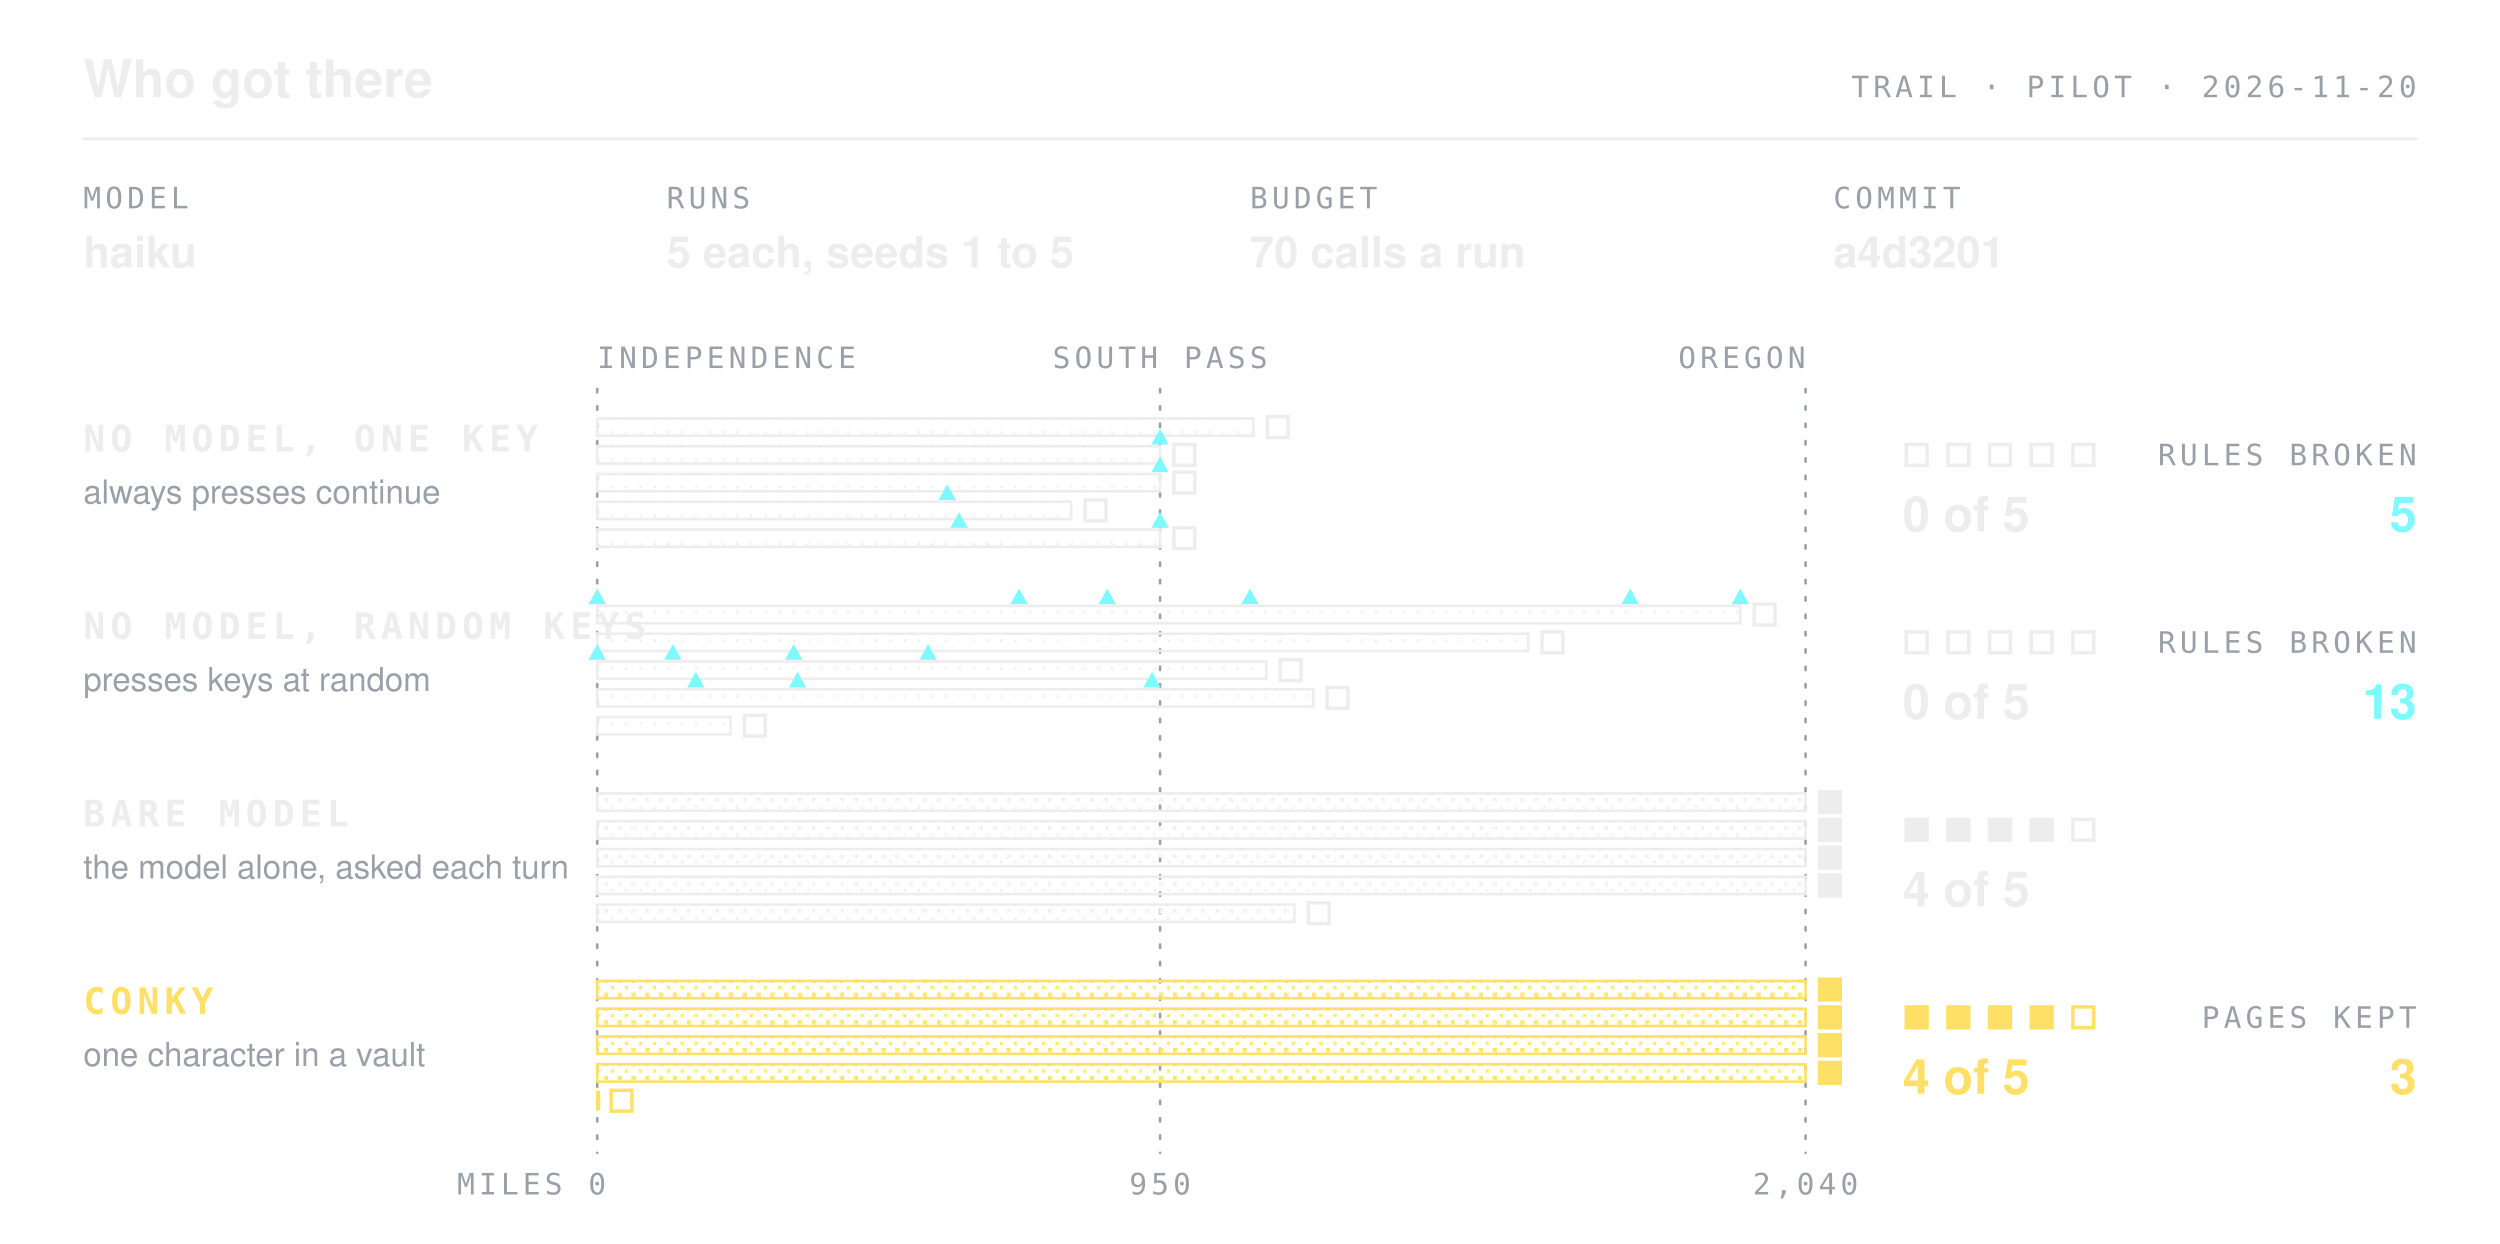
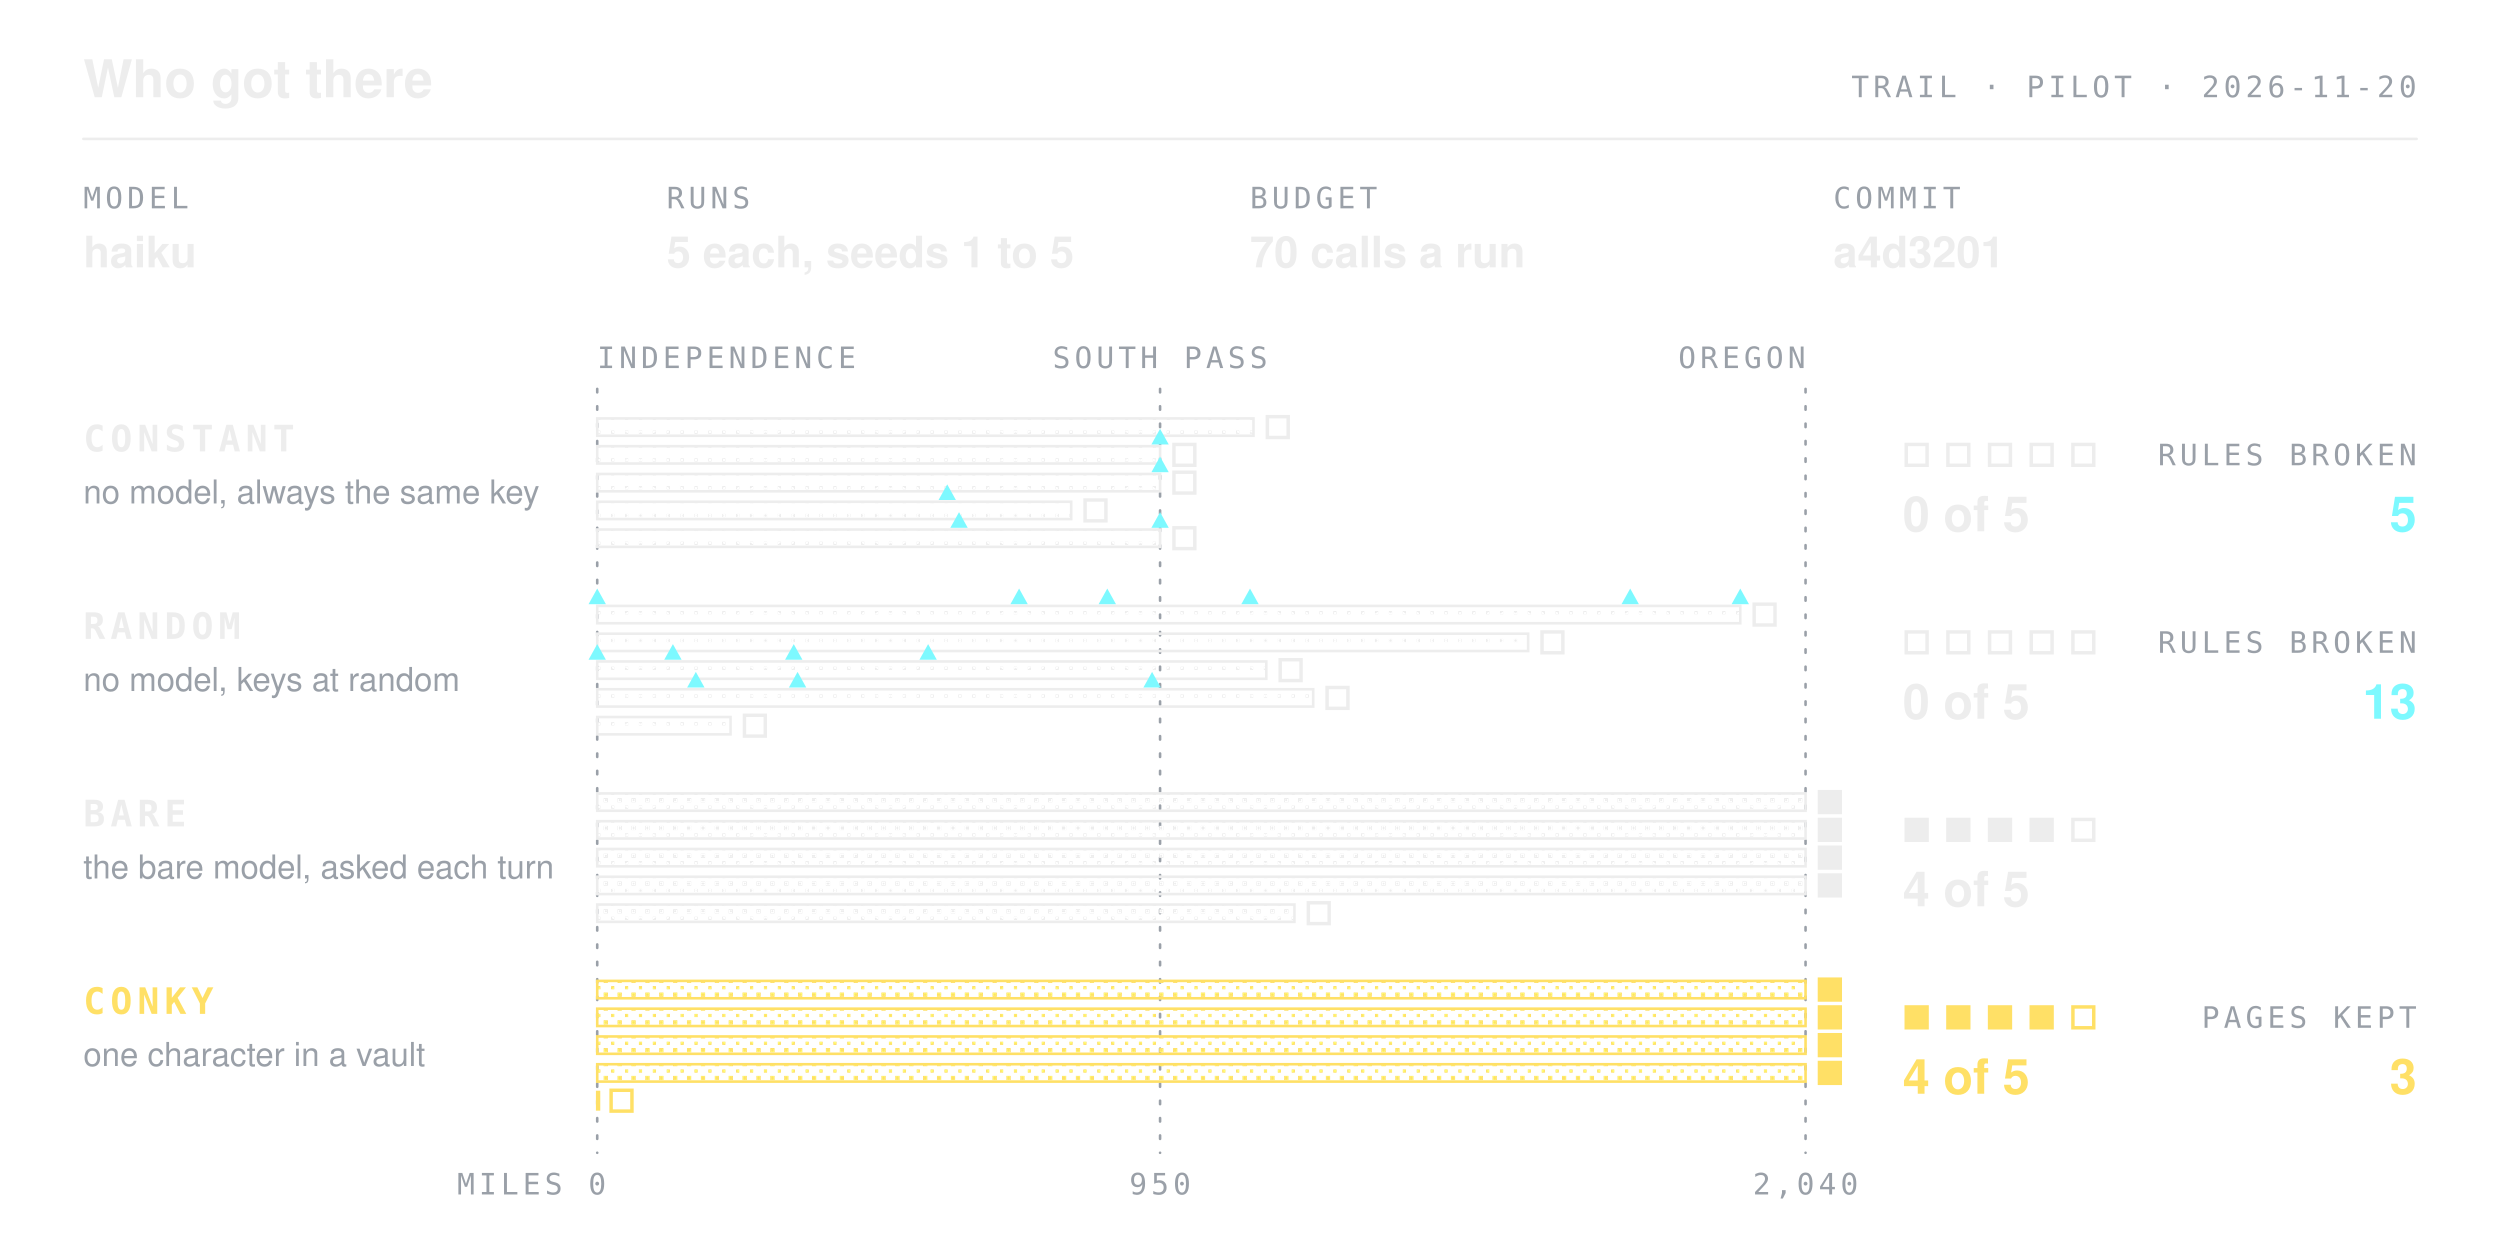
<svg xmlns="http://www.w3.org/2000/svg" width="720" height="358" viewBox="0 0 720 358" role="img" aria-label="Every run drawn as a bar from start to goal, one band per harness.">
  <defs>
    <pattern id="dots" width="4" height="4" patternUnits="userSpaceOnUse">
      <path d="M0 0h1v1h-1z" fill="#EDEDED" shape-rendering="crispEdges" />
    </pattern>
    <pattern id="dense" width="4" height="4" patternUnits="userSpaceOnUse">
      <path d="M0 0h1v1h-1zM2 2h1v1h-1z" fill="#EDEDED" shape-rendering="crispEdges" />
    </pattern>
    <pattern id="dense-accent" width="4" height="4" patternUnits="userSpaceOnUse">
      <path d="M0 0h1v1h-1zM2 2h1v1h-1z" fill="#FFE066" shape-rendering="crispEdges" />
    </pattern>
  </defs>
  <text x="24.0" y="28.0" font-family="-apple-system, BlinkMacSystemFont, 'Segoe UI', Helvetica, Arial, sans-serif" font-size="15" font-weight="bold" text-anchor="start" fill="#EDEDED">Who got there</text>
  <text x="696.0" y="28.0" font-family="ui-monospace, SFMono-Regular, Menlo, Consolas, monospace" font-size="8.5" font-weight="normal" text-anchor="end" fill="#9AA0A8" letter-spacing="0.14em">TRAIL · PILOT · 2026-11-20</text>
  <line x1="24.0" y1="40.0" x2="696.0" y2="40.0" stroke="#EDEDED" stroke-width="0.75" stroke-linecap="round" />
  <text x="24.0" y="60.0" font-family="ui-monospace, SFMono-Regular, Menlo, Consolas, monospace" font-size="8.5" font-weight="normal" text-anchor="start" fill="#9AA0A8" letter-spacing="0.14em">MODEL</text>
  <text x="24.0" y="77.0" font-family="-apple-system, BlinkMacSystemFont, 'Segoe UI', Helvetica, Arial, sans-serif" font-size="12.5" font-weight="bold" text-anchor="start" fill="#EDEDED">haiku</text>
  <text x="192.0" y="60.0" font-family="ui-monospace, SFMono-Regular, Menlo, Consolas, monospace" font-size="8.5" font-weight="normal" text-anchor="start" fill="#9AA0A8" letter-spacing="0.14em">RUNS</text>
  <text x="192.0" y="77.0" font-family="-apple-system, BlinkMacSystemFont, 'Segoe UI', Helvetica, Arial, sans-serif" font-size="12.5" font-weight="bold" text-anchor="start" fill="#EDEDED">5 each, seeds 1 to 5</text>
  <text x="360.0" y="60.0" font-family="ui-monospace, SFMono-Regular, Menlo, Consolas, monospace" font-size="8.5" font-weight="normal" text-anchor="start" fill="#9AA0A8" letter-spacing="0.14em">BUDGET</text>
  <text x="360.0" y="77.0" font-family="-apple-system, BlinkMacSystemFont, 'Segoe UI', Helvetica, Arial, sans-serif" font-size="12.5" font-weight="bold" text-anchor="start" fill="#EDEDED">70 calls a run</text>
  <text x="528.0" y="60.0" font-family="ui-monospace, SFMono-Regular, Menlo, Consolas, monospace" font-size="8.5" font-weight="normal" text-anchor="start" fill="#9AA0A8" letter-spacing="0.14em">COMMIT</text>
  <text x="528.0" y="77.0" font-family="-apple-system, BlinkMacSystemFont, 'Segoe UI', Helvetica, Arial, sans-serif" font-size="12.5" font-weight="bold" text-anchor="start" fill="#EDEDED">a4d3201</text>
  <text x="172.0" y="106.0" font-family="ui-monospace, SFMono-Regular, Menlo, Consolas, monospace" font-size="8.5" font-weight="normal" text-anchor="start" fill="#9AA0A8" letter-spacing="0.14em">INDEPENDENCE</text>
  <text x="520.0" y="106.0" font-family="ui-monospace, SFMono-Regular, Menlo, Consolas, monospace" font-size="8.5" font-weight="normal" text-anchor="end" fill="#9AA0A8" letter-spacing="0.14em">OREGON</text>
  <line x1="172.0" y1="112.0" x2="172.0" y2="332.0" stroke="#9AA0A8" stroke-width="0.75" stroke-linecap="round" stroke-dasharray="1 4" />
  <text x="172.0" y="344.0" font-family="ui-monospace, SFMono-Regular, Menlo, Consolas, monospace" font-size="8.5" font-weight="normal" text-anchor="middle" fill="#9AA0A8" letter-spacing="0.14em">0</text>
  <line x1="334.1" y1="112.0" x2="334.1" y2="332.0" stroke="#9AA0A8" stroke-width="0.75" stroke-linecap="round" stroke-dasharray="1 4" />
  <text x="334.1" y="344.0" font-family="ui-monospace, SFMono-Regular, Menlo, Consolas, monospace" font-size="8.5" font-weight="normal" text-anchor="middle" fill="#9AA0A8" letter-spacing="0.14em">950</text>
  <line x1="520.0" y1="112.0" x2="520.0" y2="332.0" stroke="#9AA0A8" stroke-width="0.75" stroke-linecap="round" stroke-dasharray="1 4" />
  <text x="520.0" y="344.0" font-family="ui-monospace, SFMono-Regular, Menlo, Consolas, monospace" font-size="8.5" font-weight="normal" text-anchor="middle" fill="#9AA0A8" letter-spacing="0.14em">2,040</text>
  <text x="334.1" y="106.0" font-family="ui-monospace, SFMono-Regular, Menlo, Consolas, monospace" font-size="8.5" font-weight="normal" text-anchor="middle" fill="#9AA0A8" letter-spacing="0.14em">SOUTH PASS</text>
  <text x="162.0" y="344.0" font-family="ui-monospace, SFMono-Regular, Menlo, Consolas, monospace" font-size="8.5" font-weight="normal" text-anchor="end" fill="#9AA0A8" letter-spacing="0.14em">MILES</text>
-   <text x="24.0" y="130.0" font-family="ui-monospace, SFMono-Regular, Menlo, Consolas, monospace" font-size="10.5" font-weight="bold" text-anchor="start" fill="#EDEDED" letter-spacing="0.14em">NO MODEL, ONE KEY</text>
-   <text x="24.0" y="145.0" font-family="-apple-system, BlinkMacSystemFont, 'Segoe UI', Helvetica, Arial, sans-serif" font-size="9.5" font-weight="normal" text-anchor="start" fill="#9AA0A8">always presses continue</text>
+   <text x="24.0" y="130.0" font-family="ui-monospace, SFMono-Regular, Menlo, Consolas, monospace" font-size="10.5" font-weight="bold" text-anchor="start" fill="#EDEDED" letter-spacing="0.14em">CONSTANT</text>
+   <text x="24.0" y="145.0" font-family="-apple-system, BlinkMacSystemFont, 'Segoe UI', Helvetica, Arial, sans-serif" font-size="9.5" font-weight="normal" text-anchor="start" fill="#9AA0A8">no model, always the same key</text>
  <rect x="172.0" y="120.5" width="189.0" height="5.0" fill="url(#dots)" stroke="#EDEDED" stroke-width="0.75" />
  <rect x="365.0" y="120.0" width="6.0" height="6.0" fill="none" stroke="#EDEDED" stroke-width="1.0" />
  <rect x="172.0" y="128.5" width="162.1" height="5.0" fill="url(#dots)" stroke="#EDEDED" stroke-width="0.75" />
  <path d="M331.6,128.0 h5 l-2.5,-4.5 Z" fill="#7DF9FF" stroke="none" stroke-width="1.2" stroke-linejoin="round" stroke-linecap="round" />
  <rect x="338.1" y="128.0" width="6.0" height="6.0" fill="none" stroke="#EDEDED" stroke-width="1.0" />
  <rect x="172.0" y="136.5" width="162.1" height="5.0" fill="url(#dots)" stroke="#EDEDED" stroke-width="0.75" />
  <path d="M331.6,136.0 h5 l-2.5,-4.5 Z" fill="#7DF9FF" stroke="none" stroke-width="1.2" stroke-linejoin="round" stroke-linecap="round" />
  <rect x="338.1" y="136.0" width="6.0" height="6.0" fill="none" stroke="#EDEDED" stroke-width="1.0" />
  <rect x="172.0" y="144.5" width="136.5" height="5.0" fill="url(#dots)" stroke="#EDEDED" stroke-width="0.75" />
  <path d="M270.3,144.0 h5 l-2.5,-4.5 Z" fill="#7DF9FF" stroke="none" stroke-width="1.2" stroke-linejoin="round" stroke-linecap="round" />
  <rect x="312.5" y="144.0" width="6.0" height="6.0" fill="none" stroke="#EDEDED" stroke-width="1.0" />
  <rect x="172.0" y="152.5" width="162.1" height="5.0" fill="url(#dots)" stroke="#EDEDED" stroke-width="0.75" />
  <path d="M273.7,152.0 h5 l-2.5,-4.5 Z" fill="#7DF9FF" stroke="none" stroke-width="1.2" stroke-linejoin="round" stroke-linecap="round" />
  <path d="M331.6,152.0 h5 l-2.5,-4.5 Z" fill="#7DF9FF" stroke="none" stroke-width="1.2" stroke-linejoin="round" stroke-linecap="round" />
  <rect x="338.1" y="152.0" width="6.0" height="6.0" fill="none" stroke="#EDEDED" stroke-width="1.0" />
  <rect x="549.0" y="128.0" width="6.0" height="6.0" fill="none" stroke="#EDEDED" stroke-width="1.0" />
  <rect x="561.0" y="128.0" width="6.0" height="6.0" fill="none" stroke="#EDEDED" stroke-width="1.0" />
  <rect x="573.0" y="128.0" width="6.0" height="6.0" fill="none" stroke="#EDEDED" stroke-width="1.0" />
  <rect x="585.0" y="128.0" width="6.0" height="6.0" fill="none" stroke="#EDEDED" stroke-width="1.0" />
  <rect x="597.0" y="128.0" width="6.0" height="6.0" fill="none" stroke="#EDEDED" stroke-width="1.0" />
  <text x="548.0" y="153.0" font-family="-apple-system, BlinkMacSystemFont, 'Segoe UI', Helvetica, Arial, sans-serif" font-size="14" font-weight="bold" text-anchor="start" fill="#EDEDED">0 of 5</text>
  <text x="696.0" y="153.0" font-family="-apple-system, BlinkMacSystemFont, 'Segoe UI', Helvetica, Arial, sans-serif" font-size="14" font-weight="bold" text-anchor="end" fill="#7DF9FF">5</text>
  <text x="696.0" y="134.0" font-family="ui-monospace, SFMono-Regular, Menlo, Consolas, monospace" font-size="8.5" font-weight="normal" text-anchor="end" fill="#9AA0A8" letter-spacing="0.14em">RULES BROKEN</text>
-   <text x="24.0" y="184.0" font-family="ui-monospace, SFMono-Regular, Menlo, Consolas, monospace" font-size="10.5" font-weight="bold" text-anchor="start" fill="#EDEDED" letter-spacing="0.14em">NO MODEL, RANDOM KEYS</text>
-   <text x="24.0" y="199.0" font-family="-apple-system, BlinkMacSystemFont, 'Segoe UI', Helvetica, Arial, sans-serif" font-size="9.5" font-weight="normal" text-anchor="start" fill="#9AA0A8">presses keys at random</text>
+   <text x="24.0" y="184.0" font-family="ui-monospace, SFMono-Regular, Menlo, Consolas, monospace" font-size="10.5" font-weight="bold" text-anchor="start" fill="#EDEDED" letter-spacing="0.14em">RANDOM</text>
+   <text x="24.0" y="199.0" font-family="-apple-system, BlinkMacSystemFont, 'Segoe UI', Helvetica, Arial, sans-serif" font-size="9.5" font-weight="normal" text-anchor="start" fill="#9AA0A8">no model, keys at random</text>
  <rect x="172.0" y="174.5" width="329.2" height="5.0" fill="url(#dots)" stroke="#EDEDED" stroke-width="0.75" />
  <path d="M169.5,174.0 h5 l-2.5,-4.5 Z" fill="#7DF9FF" stroke="none" stroke-width="1.2" stroke-linejoin="round" stroke-linecap="round" />
  <path d="M291.0,174.0 h5 l-2.5,-4.5 Z" fill="#7DF9FF" stroke="none" stroke-width="1.2" stroke-linejoin="round" stroke-linecap="round" />
  <path d="M316.4,174.0 h5 l-2.5,-4.5 Z" fill="#7DF9FF" stroke="none" stroke-width="1.2" stroke-linejoin="round" stroke-linecap="round" />
  <path d="M357.5,174.0 h5 l-2.5,-4.5 Z" fill="#7DF9FF" stroke="none" stroke-width="1.2" stroke-linejoin="round" stroke-linecap="round" />
  <path d="M467.0,174.0 h5 l-2.5,-4.5 Z" fill="#7DF9FF" stroke="none" stroke-width="1.2" stroke-linejoin="round" stroke-linecap="round" />
  <path d="M498.7,174.0 h5 l-2.5,-4.5 Z" fill="#7DF9FF" stroke="none" stroke-width="1.2" stroke-linejoin="round" stroke-linecap="round" />
  <rect x="505.2" y="174.0" width="6.0" height="6.0" fill="none" stroke="#EDEDED" stroke-width="1.0" />
  <rect x="172.0" y="182.5" width="268.1" height="5.0" fill="url(#dots)" stroke="#EDEDED" stroke-width="0.75" />
  <rect x="444.1" y="182.0" width="6.0" height="6.0" fill="none" stroke="#EDEDED" stroke-width="1.0" />
  <rect x="172.0" y="190.5" width="192.7" height="5.0" fill="url(#dots)" stroke="#EDEDED" stroke-width="0.75" />
  <path d="M169.5,190.0 h5 l-2.5,-4.5 Z" fill="#7DF9FF" stroke="none" stroke-width="1.2" stroke-linejoin="round" stroke-linecap="round" />
  <path d="M191.3,190.0 h5 l-2.5,-4.5 Z" fill="#7DF9FF" stroke="none" stroke-width="1.2" stroke-linejoin="round" stroke-linecap="round" />
  <path d="M226.1,190.0 h5 l-2.5,-4.5 Z" fill="#7DF9FF" stroke="none" stroke-width="1.2" stroke-linejoin="round" stroke-linecap="round" />
  <path d="M264.8,190.0 h5 l-2.5,-4.5 Z" fill="#7DF9FF" stroke="none" stroke-width="1.2" stroke-linejoin="round" stroke-linecap="round" />
  <rect x="368.7" y="190.0" width="6.0" height="6.0" fill="none" stroke="#EDEDED" stroke-width="1.0" />
  <rect x="172.0" y="198.5" width="206.2" height="5.0" fill="url(#dots)" stroke="#EDEDED" stroke-width="0.75" />
  <path d="M197.9,198.0 h5 l-2.5,-4.5 Z" fill="#7DF9FF" stroke="none" stroke-width="1.2" stroke-linejoin="round" stroke-linecap="round" />
  <path d="M227.2,198.0 h5 l-2.5,-4.5 Z" fill="#7DF9FF" stroke="none" stroke-width="1.2" stroke-linejoin="round" stroke-linecap="round" />
  <path d="M329.3,198.0 h5 l-2.5,-4.5 Z" fill="#7DF9FF" stroke="none" stroke-width="1.2" stroke-linejoin="round" stroke-linecap="round" />
  <rect x="382.2" y="198.0" width="6.0" height="6.0" fill="none" stroke="#EDEDED" stroke-width="1.0" />
  <rect x="172.0" y="206.5" width="38.4" height="5.0" fill="url(#dots)" stroke="#EDEDED" stroke-width="0.75" />
  <rect x="214.4" y="206.0" width="6.0" height="6.0" fill="none" stroke="#EDEDED" stroke-width="1.0" />
  <rect x="549.0" y="182.0" width="6.0" height="6.0" fill="none" stroke="#EDEDED" stroke-width="1.0" />
  <rect x="561.0" y="182.0" width="6.0" height="6.0" fill="none" stroke="#EDEDED" stroke-width="1.0" />
  <rect x="573.0" y="182.0" width="6.0" height="6.0" fill="none" stroke="#EDEDED" stroke-width="1.0" />
  <rect x="585.0" y="182.0" width="6.0" height="6.0" fill="none" stroke="#EDEDED" stroke-width="1.0" />
  <rect x="597.0" y="182.0" width="6.0" height="6.0" fill="none" stroke="#EDEDED" stroke-width="1.0" />
  <text x="548.0" y="207.0" font-family="-apple-system, BlinkMacSystemFont, 'Segoe UI', Helvetica, Arial, sans-serif" font-size="14" font-weight="bold" text-anchor="start" fill="#EDEDED">0 of 5</text>
  <text x="696.0" y="207.0" font-family="-apple-system, BlinkMacSystemFont, 'Segoe UI', Helvetica, Arial, sans-serif" font-size="14" font-weight="bold" text-anchor="end" fill="#7DF9FF">13</text>
  <text x="696.0" y="188.0" font-family="ui-monospace, SFMono-Regular, Menlo, Consolas, monospace" font-size="8.5" font-weight="normal" text-anchor="end" fill="#9AA0A8" letter-spacing="0.14em">RULES BROKEN</text>
-   <text x="24.0" y="238.0" font-family="ui-monospace, SFMono-Regular, Menlo, Consolas, monospace" font-size="10.5" font-weight="bold" text-anchor="start" fill="#EDEDED" letter-spacing="0.14em">BARE MODEL</text>
-   <text x="24.0" y="253.0" font-family="-apple-system, BlinkMacSystemFont, 'Segoe UI', Helvetica, Arial, sans-serif" font-size="9.5" font-weight="normal" text-anchor="start" fill="#9AA0A8">the model alone, asked each turn</text>
+   <text x="24.0" y="238.0" font-family="ui-monospace, SFMono-Regular, Menlo, Consolas, monospace" font-size="10.5" font-weight="bold" text-anchor="start" fill="#EDEDED" letter-spacing="0.14em">BARE</text>
+   <text x="24.0" y="253.0" font-family="-apple-system, BlinkMacSystemFont, 'Segoe UI', Helvetica, Arial, sans-serif" font-size="9.5" font-weight="normal" text-anchor="start" fill="#9AA0A8">the bare model, asked each turn</text>
  <rect x="172.0" y="228.5" width="348.0" height="5.0" fill="url(#dense)" stroke="#EDEDED" stroke-width="0.75" />
  <rect x="524.0" y="228.0" width="6.0" height="6.0" fill="#EDEDED" stroke="#EDEDED" stroke-width="1.0" />
  <rect x="172.0" y="236.5" width="348.0" height="5.0" fill="url(#dense)" stroke="#EDEDED" stroke-width="0.75" />
  <rect x="524.0" y="236.0" width="6.0" height="6.0" fill="#EDEDED" stroke="#EDEDED" stroke-width="1.0" />
  <rect x="172.0" y="244.5" width="348.0" height="5.0" fill="url(#dense)" stroke="#EDEDED" stroke-width="0.75" />
  <rect x="524.0" y="244.0" width="6.0" height="6.0" fill="#EDEDED" stroke="#EDEDED" stroke-width="1.0" />
  <rect x="172.0" y="252.5" width="348.0" height="5.0" fill="url(#dense)" stroke="#EDEDED" stroke-width="0.75" />
  <rect x="524.0" y="252.0" width="6.0" height="6.0" fill="#EDEDED" stroke="#EDEDED" stroke-width="1.0" />
  <rect x="172.0" y="260.5" width="200.8" height="5.0" fill="url(#dense)" stroke="#EDEDED" stroke-width="0.75" />
  <rect x="376.8" y="260.0" width="6.0" height="6.0" fill="none" stroke="#EDEDED" stroke-width="1.0" />
  <rect x="549.0" y="236.0" width="6.0" height="6.0" fill="#EDEDED" stroke="#EDEDED" stroke-width="1.0" />
  <rect x="561.0" y="236.0" width="6.0" height="6.0" fill="#EDEDED" stroke="#EDEDED" stroke-width="1.0" />
  <rect x="573.0" y="236.0" width="6.0" height="6.0" fill="#EDEDED" stroke="#EDEDED" stroke-width="1.0" />
  <rect x="585.0" y="236.0" width="6.0" height="6.0" fill="#EDEDED" stroke="#EDEDED" stroke-width="1.0" />
  <rect x="597.0" y="236.0" width="6.0" height="6.0" fill="none" stroke="#EDEDED" stroke-width="1.0" />
  <text x="548.0" y="261.0" font-family="-apple-system, BlinkMacSystemFont, 'Segoe UI', Helvetica, Arial, sans-serif" font-size="14" font-weight="bold" text-anchor="start" fill="#EDEDED">4 of 5</text>
  <text x="24.0" y="292.0" font-family="ui-monospace, SFMono-Regular, Menlo, Consolas, monospace" font-size="10.5" font-weight="bold" text-anchor="start" fill="#FFE066" letter-spacing="0.14em">CONKY</text>
  <text x="24.0" y="307.0" font-family="-apple-system, BlinkMacSystemFont, 'Segoe UI', Helvetica, Arial, sans-serif" font-size="9.5" font-weight="normal" text-anchor="start" fill="#9AA0A8">one character in a vault</text>
  <rect x="172.0" y="282.5" width="348.0" height="5.0" fill="url(#dense-accent)" stroke="#FFE066" stroke-width="0.75" />
  <rect x="524.0" y="282.0" width="6.0" height="6.0" fill="#FFE066" stroke="#FFE066" stroke-width="1.0" />
  <rect x="172.0" y="290.5" width="348.0" height="5.0" fill="url(#dense-accent)" stroke="#FFE066" stroke-width="0.75" />
  <rect x="524.0" y="290.0" width="6.0" height="6.0" fill="#FFE066" stroke="#FFE066" stroke-width="1.0" />
  <rect x="172.0" y="298.5" width="348.0" height="5.0" fill="url(#dense-accent)" stroke="#FFE066" stroke-width="0.75" />
  <rect x="524.0" y="298.0" width="6.0" height="6.0" fill="#FFE066" stroke="#FFE066" stroke-width="1.0" />
  <rect x="172.0" y="306.5" width="348.0" height="5.0" fill="url(#dense-accent)" stroke="#FFE066" stroke-width="0.75" />
  <rect x="524.0" y="306.0" width="6.0" height="6.0" fill="#FFE066" stroke="#FFE066" stroke-width="1.0" />
  <rect x="172.0" y="314.5" width="0.5" height="5.0" fill="url(#dense-accent)" stroke="#FFE066" stroke-width="0.75" />
  <rect x="176.0" y="314.0" width="6.0" height="6.0" fill="none" stroke="#FFE066" stroke-width="1.0" />
  <rect x="549.0" y="290.0" width="6.0" height="6.0" fill="#FFE066" stroke="#FFE066" stroke-width="1.0" />
  <rect x="561.0" y="290.0" width="6.0" height="6.0" fill="#FFE066" stroke="#FFE066" stroke-width="1.0" />
  <rect x="573.0" y="290.0" width="6.0" height="6.0" fill="#FFE066" stroke="#FFE066" stroke-width="1.0" />
  <rect x="585.0" y="290.0" width="6.0" height="6.0" fill="#FFE066" stroke="#FFE066" stroke-width="1.0" />
  <rect x="597.0" y="290.0" width="6.0" height="6.0" fill="none" stroke="#FFE066" stroke-width="1.0" />
  <text x="548.0" y="315.0" font-family="-apple-system, BlinkMacSystemFont, 'Segoe UI', Helvetica, Arial, sans-serif" font-size="14" font-weight="bold" text-anchor="start" fill="#FFE066">4 of 5</text>
  <text x="696.0" y="315.0" font-family="-apple-system, BlinkMacSystemFont, 'Segoe UI', Helvetica, Arial, sans-serif" font-size="14" font-weight="bold" text-anchor="end" fill="#FFE066">3</text>
  <text x="696.0" y="296.0" font-family="ui-monospace, SFMono-Regular, Menlo, Consolas, monospace" font-size="8.5" font-weight="normal" text-anchor="end" fill="#9AA0A8" letter-spacing="0.14em">PAGES KEPT</text>
</svg>
